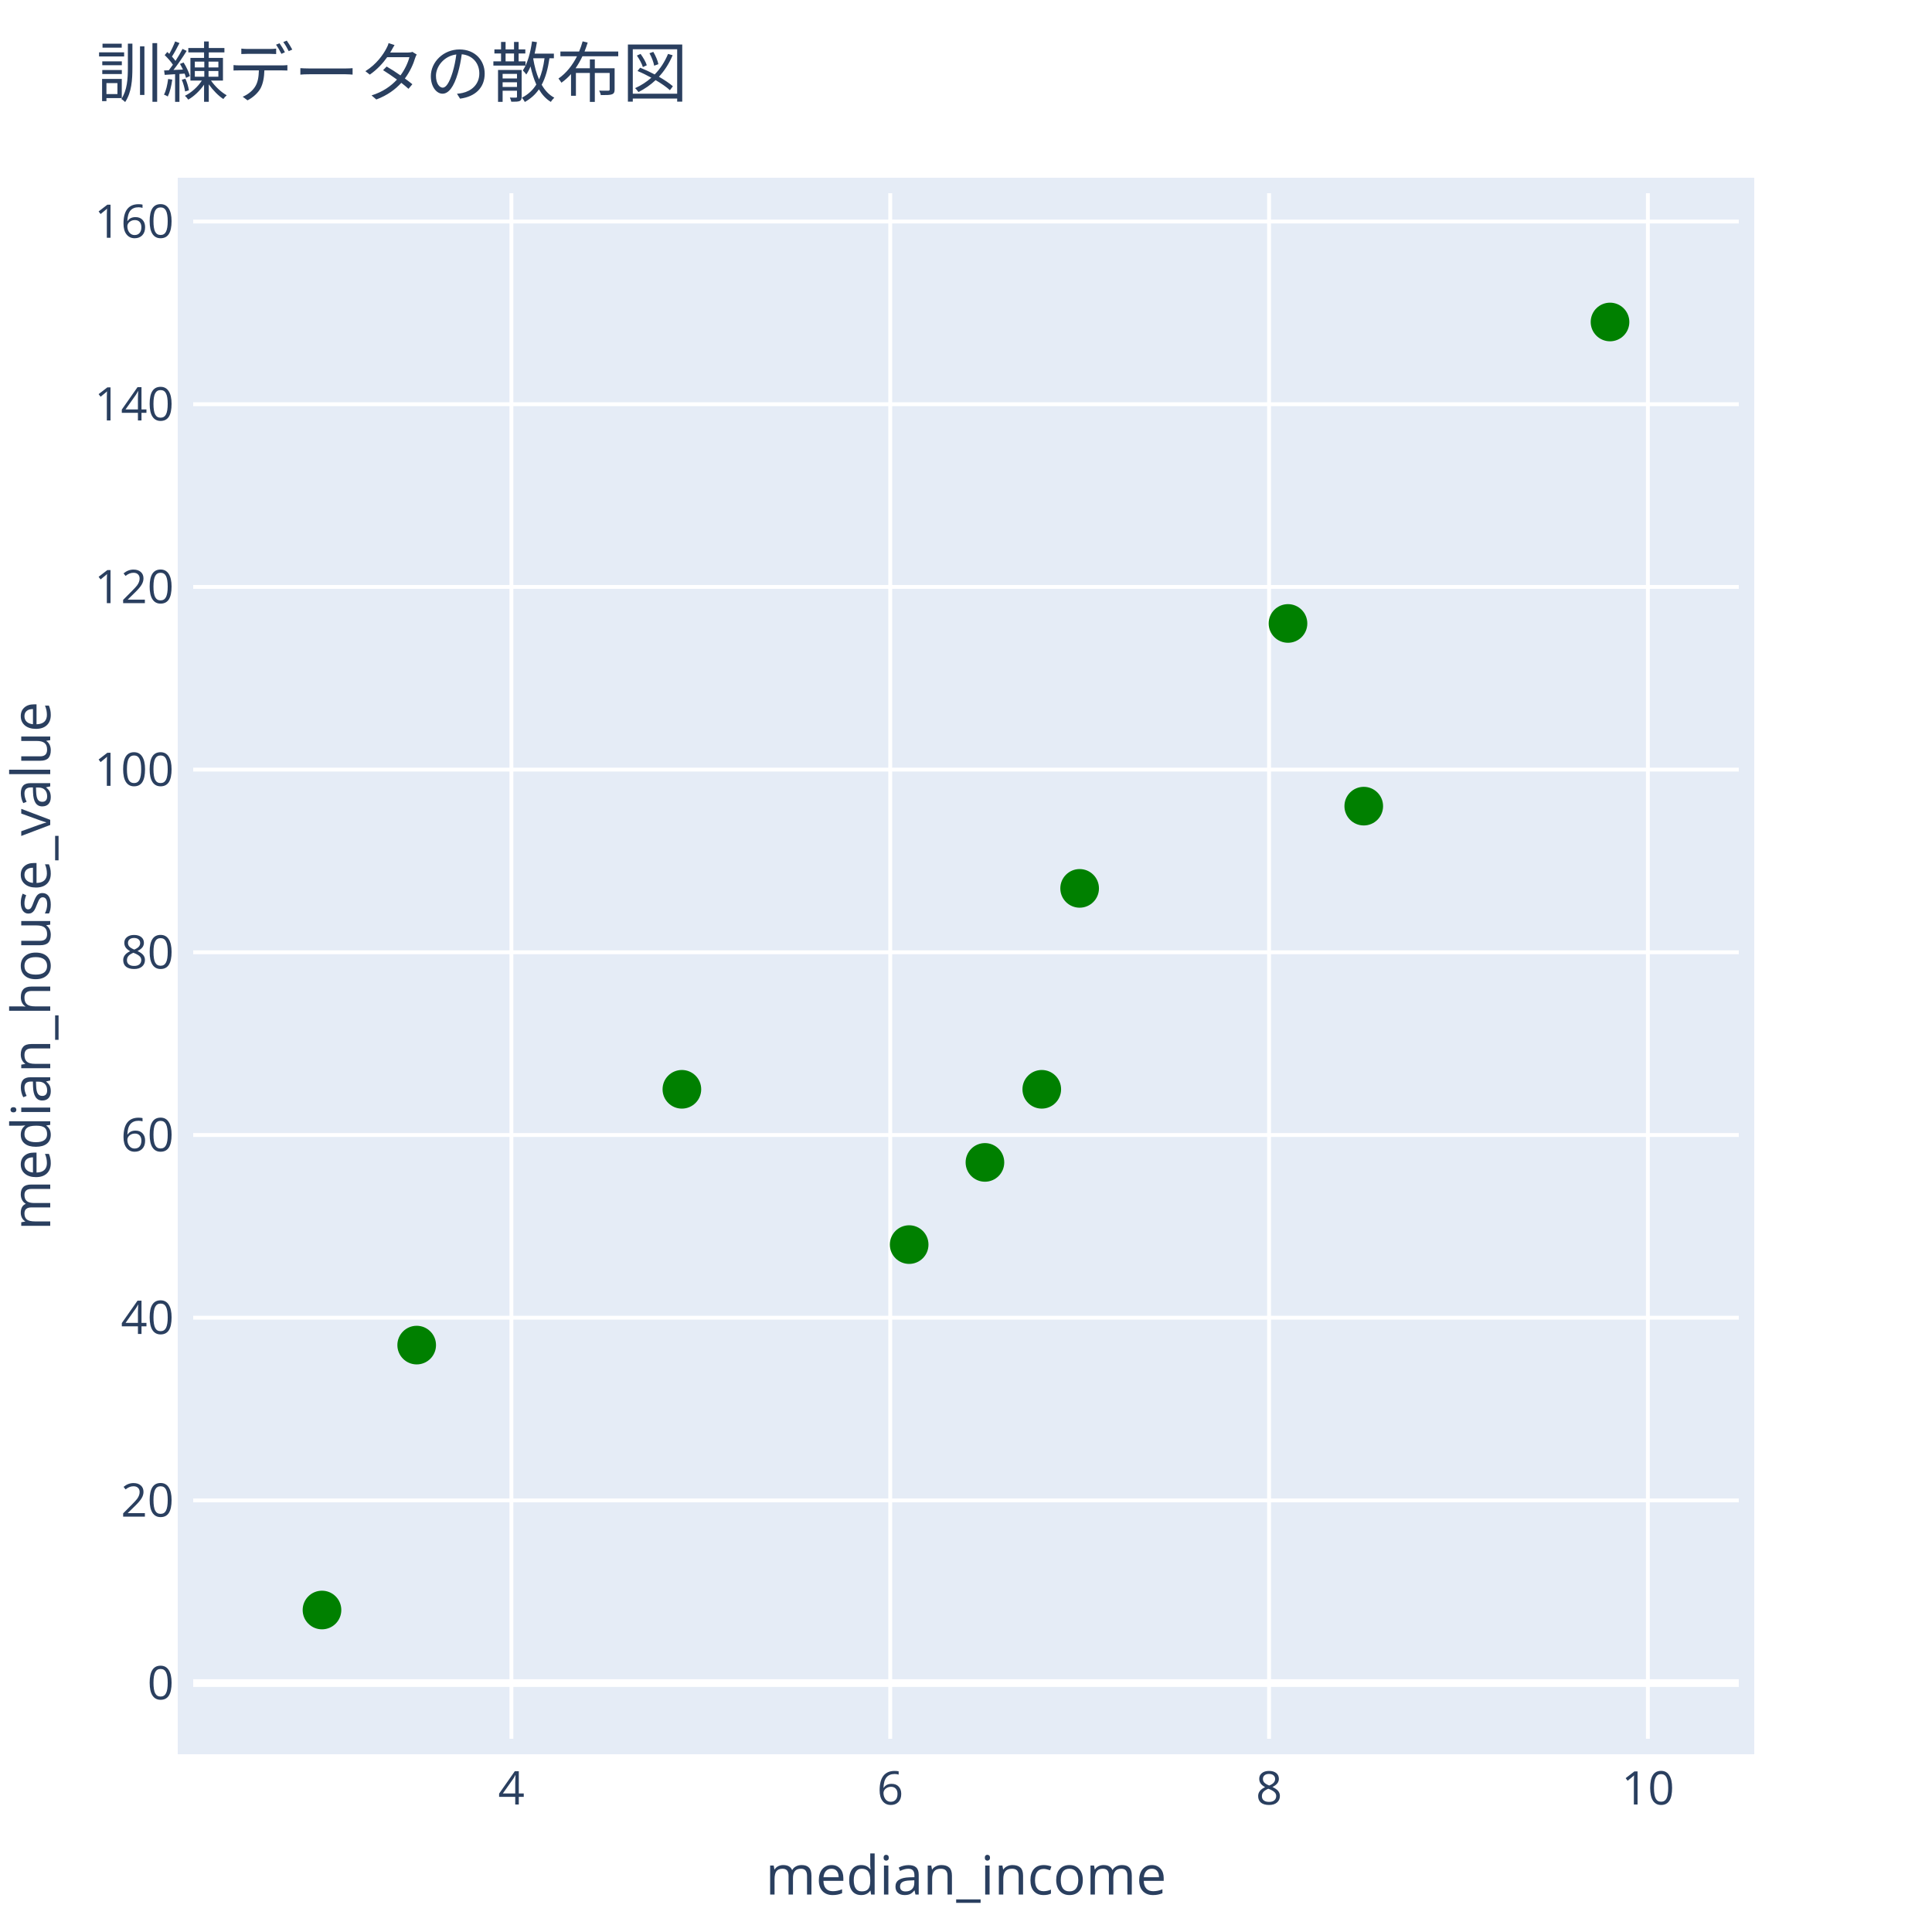
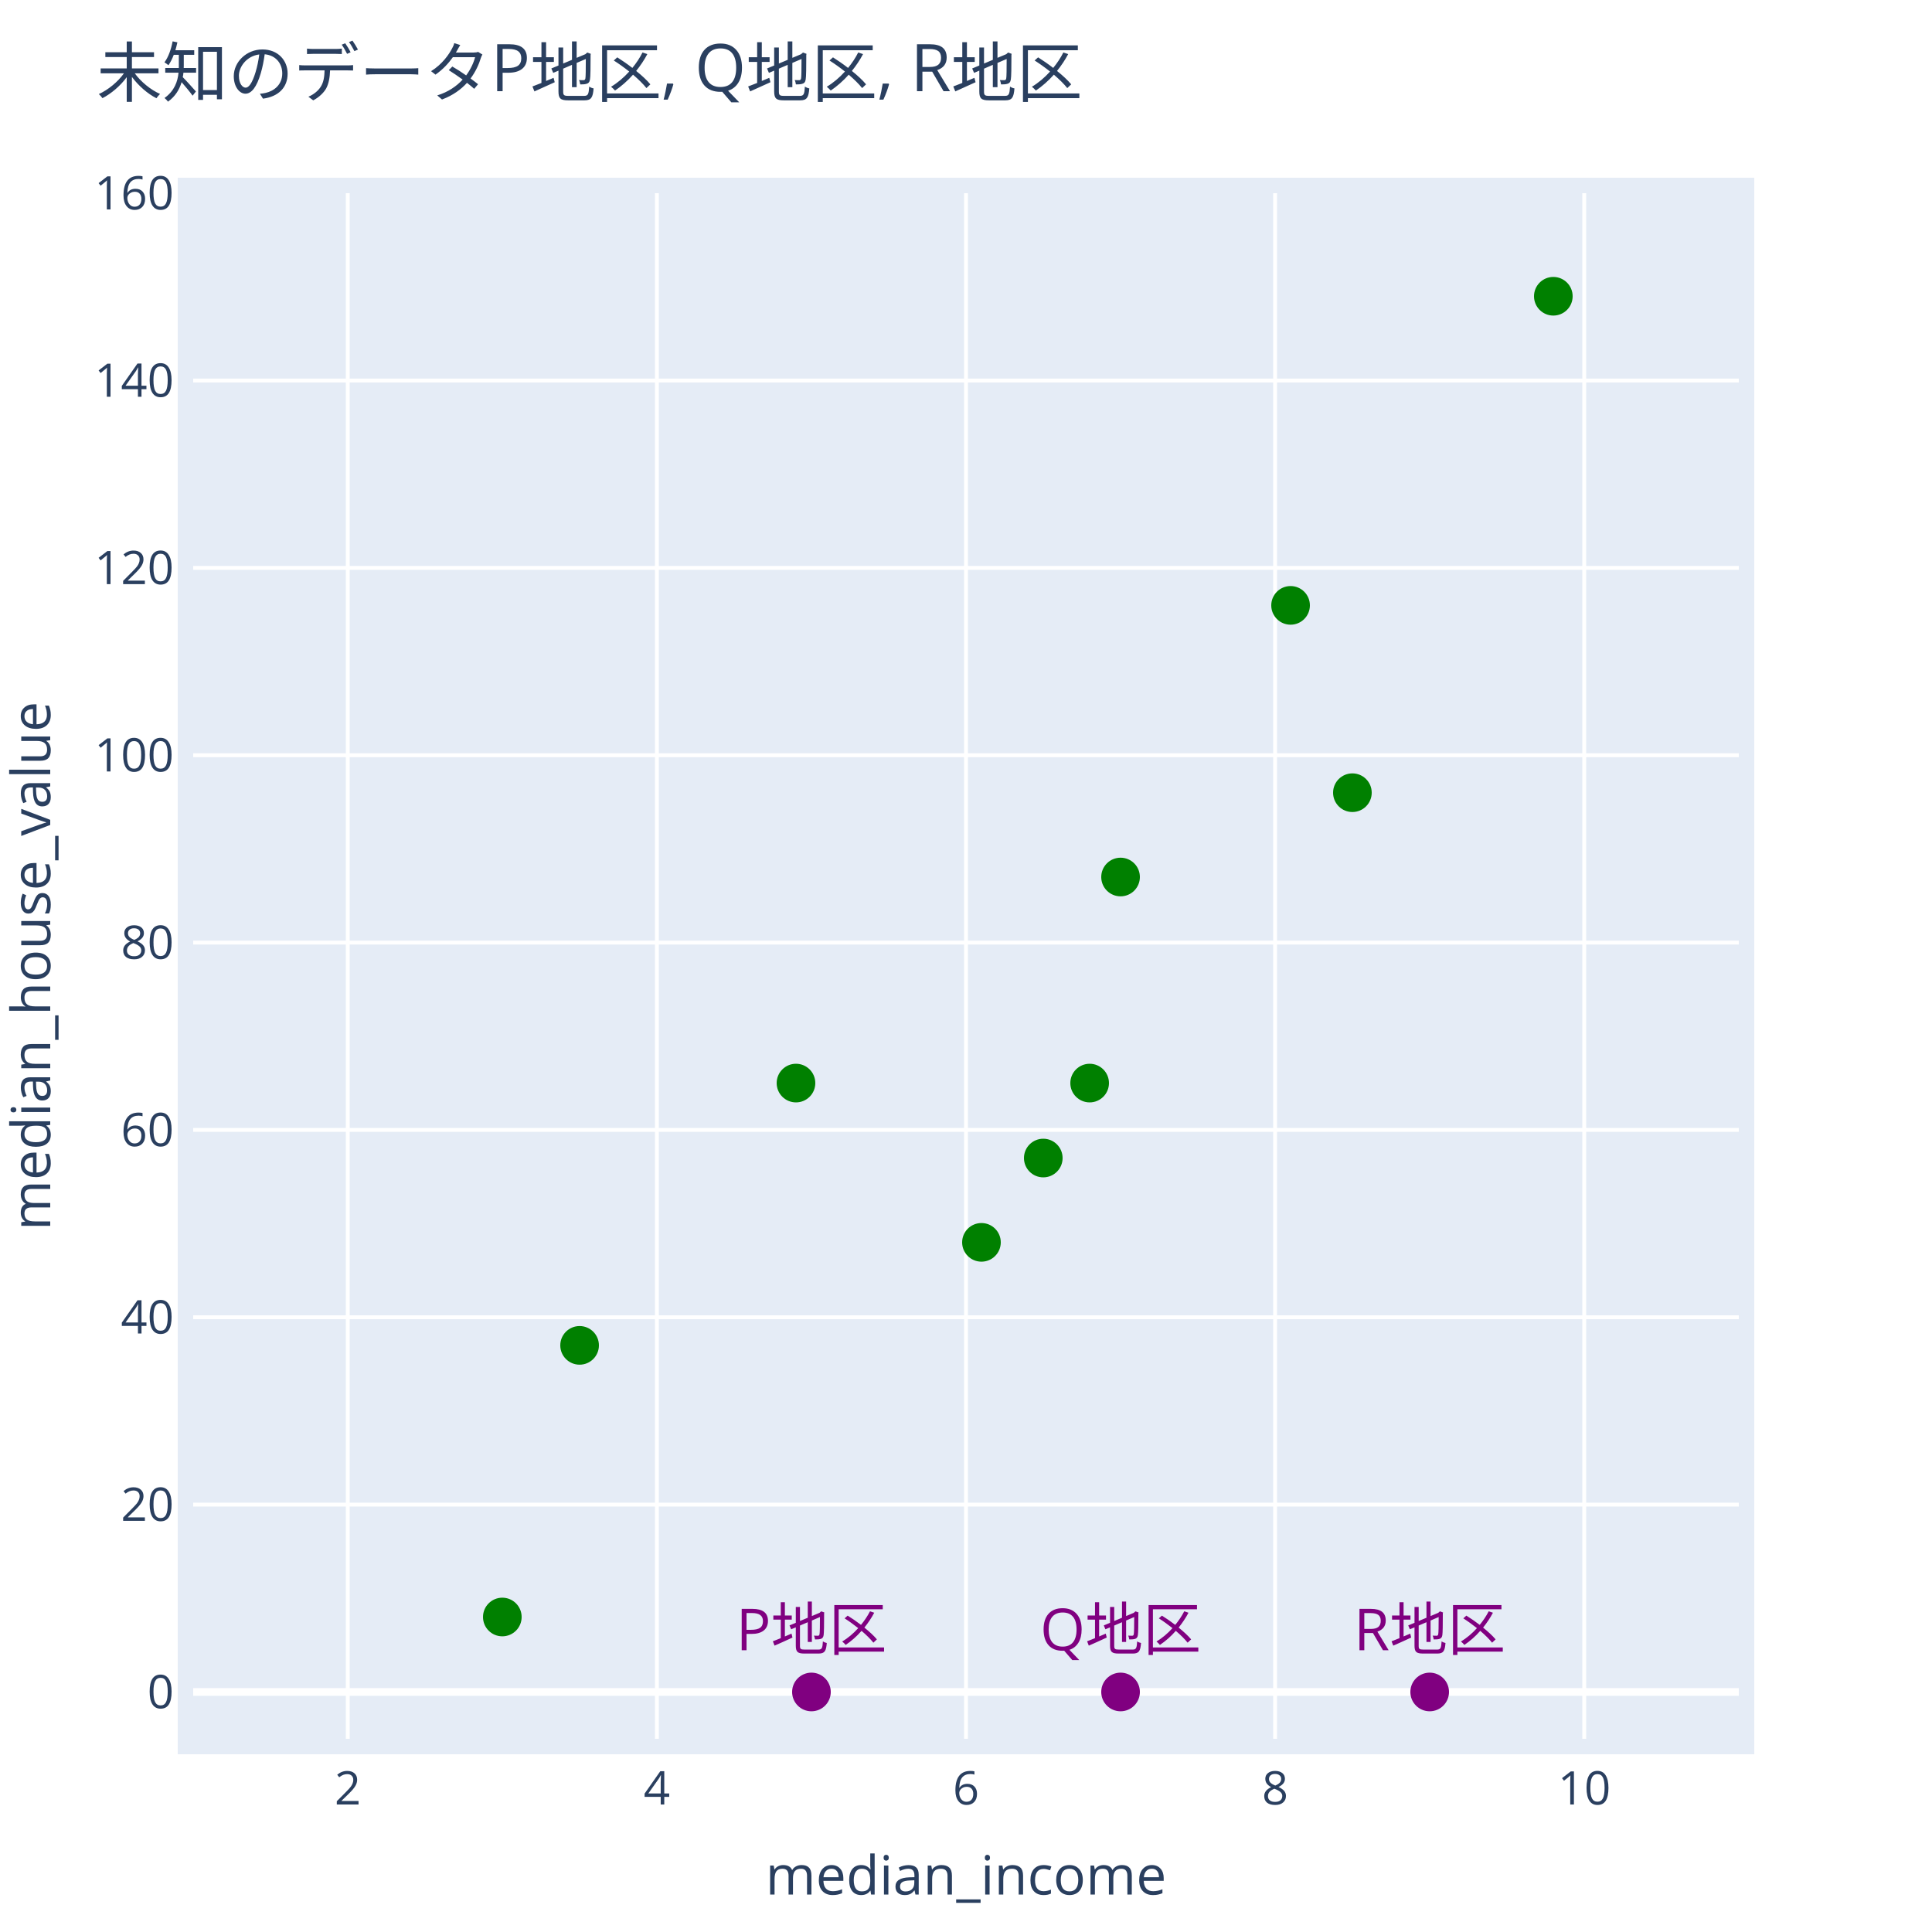
<svg xmlns="http://www.w3.org/2000/svg" class="main-svg" width="500" height="500" style="" viewBox="0 0 500 500">
  <rect x="0" y="0" width="500" height="500" style="fill: rgb(255, 255, 255); fill-opacity: 1;" />
-   <defs id="defs-41e992">
+   <defs id="defs-8744b2">
    <g class="clips">
-       <clipPath id="clip41e992xyplot" class="plotclip">
+       <clipPath id="clip8744b2xyplot" class="plotclip">
        <rect width="400" height="400" />
      </clipPath>
-       <clipPath class="axesclip" id="clip41e992x">
+       <clipPath class="axesclip" id="clip8744b2x">
        <rect x="50" y="0" width="400" height="500" />
      </clipPath>
-       <clipPath class="axesclip" id="clip41e992y">
+       <clipPath class="axesclip" id="clip8744b2y">
        <rect x="0" y="50" width="500" height="400" />
      </clipPath>
-       <clipPath class="axesclip" id="clip41e992xy">
+       <clipPath class="axesclip" id="clip8744b2xy">
        <rect x="50" y="50" width="400" height="400" />
      </clipPath>
    </g>
    <g class="gradients" />
    <g class="patterns" />
  </defs>
  <g class="bglayer">
    <rect class="bg" x="46" y="46" width="408" height="408" style="fill: rgb(229, 236, 246); fill-opacity: 1; stroke-width: 0;" />
  </g>
  <g class="layer-below">
    <g class="imagelayer" />
    <g class="shapelayer" />
  </g>
  <g class="cartesianlayer">
    <g class="subplot xy">
      <g class="layer-subplot">
        <g class="shapelayer" />
        <g class="imagelayer" />
      </g>
      <g class="minor-gridlayer">
        <g class="x" />
        <g class="y" />
      </g>
      <g class="gridlayer">
        <g class="x">
-           <path class="xgrid crisp" transform="translate(132.35,0)" d="M0,50v400" style="stroke: rgb(255, 255, 255); stroke-opacity: 1; stroke-width: 1px;" />
-           <path class="xgrid crisp" transform="translate(230.39,0)" d="M0,50v400" style="stroke: rgb(255, 255, 255); stroke-opacity: 1; stroke-width: 1px;" />
-           <path class="xgrid crisp" transform="translate(328.43,0)" d="M0,50v400" style="stroke: rgb(255, 255, 255); stroke-opacity: 1; stroke-width: 1px;" />
-           <path class="xgrid crisp" transform="translate(426.47,0)" d="M0,50v400" style="stroke: rgb(255, 255, 255); stroke-opacity: 1; stroke-width: 1px;" />
+           <path class="xgrid crisp" transform="translate(90,0)" d="M0,50v400" style="stroke: rgb(255, 255, 255); stroke-opacity: 1; stroke-width: 1px;" />
+           <path class="xgrid crisp" transform="translate(170,0)" d="M0,50v400" style="stroke: rgb(255, 255, 255); stroke-opacity: 1; stroke-width: 1px;" />
+           <path class="xgrid crisp" transform="translate(250,0)" d="M0,50v400" style="stroke: rgb(255, 255, 255); stroke-opacity: 1; stroke-width: 1px;" />
+           <path class="xgrid crisp" transform="translate(330,0)" d="M0,50v400" style="stroke: rgb(255, 255, 255); stroke-opacity: 1; stroke-width: 1px;" />
+           <path class="xgrid crisp" transform="translate(410,0)" d="M0,50v400" style="stroke: rgb(255, 255, 255); stroke-opacity: 1; stroke-width: 1px;" />
        </g>
        <g class="y">
-           <path class="ygrid crisp" transform="translate(0,388.3)" d="M50,0h400" style="stroke: rgb(255, 255, 255); stroke-opacity: 1; stroke-width: 1px;" />
-           <path class="ygrid crisp" transform="translate(0,341.02)" d="M50,0h400" style="stroke: rgb(255, 255, 255); stroke-opacity: 1; stroke-width: 1px;" />
-           <path class="ygrid crisp" transform="translate(0,293.74)" d="M50,0h400" style="stroke: rgb(255, 255, 255); stroke-opacity: 1; stroke-width: 1px;" />
-           <path class="ygrid crisp" transform="translate(0,246.45)" d="M50,0h400" style="stroke: rgb(255, 255, 255); stroke-opacity: 1; stroke-width: 1px;" />
-           <path class="ygrid crisp" transform="translate(0,199.17)" d="M50,0h400" style="stroke: rgb(255, 255, 255); stroke-opacity: 1; stroke-width: 1px;" />
-           <path class="ygrid crisp" transform="translate(0,151.89)" d="M50,0h400" style="stroke: rgb(255, 255, 255); stroke-opacity: 1; stroke-width: 1px;" />
-           <path class="ygrid crisp" transform="translate(0,104.61)" d="M50,0h400" style="stroke: rgb(255, 255, 255); stroke-opacity: 1; stroke-width: 1px;" />
-           <path class="ygrid crisp" transform="translate(0,57.33)" d="M50,0h400" style="stroke: rgb(255, 255, 255); stroke-opacity: 1; stroke-width: 1px;" />
+           <path class="ygrid crisp" transform="translate(0,389.39)" d="M50,0h400" style="stroke: rgb(255, 255, 255); stroke-opacity: 1; stroke-width: 1px;" />
+           <path class="ygrid crisp" transform="translate(0,340.91)" d="M50,0h400" style="stroke: rgb(255, 255, 255); stroke-opacity: 1; stroke-width: 1px;" />
+           <path class="ygrid crisp" transform="translate(0,292.42)" d="M50,0h400" style="stroke: rgb(255, 255, 255); stroke-opacity: 1; stroke-width: 1px;" />
+           <path class="ygrid crisp" transform="translate(0,243.94)" d="M50,0h400" style="stroke: rgb(255, 255, 255); stroke-opacity: 1; stroke-width: 1px;" />
+           <path class="ygrid crisp" transform="translate(0,195.45)" d="M50,0h400" style="stroke: rgb(255, 255, 255); stroke-opacity: 1; stroke-width: 1px;" />
+           <path class="ygrid crisp" transform="translate(0,146.97)" d="M50,0h400" style="stroke: rgb(255, 255, 255); stroke-opacity: 1; stroke-width: 1px;" />
+           <path class="ygrid crisp" transform="translate(0,98.48)" d="M50,0h400" style="stroke: rgb(255, 255, 255); stroke-opacity: 1; stroke-width: 1px;" />
        </g>
      </g>
      <g class="zerolinelayer">
-         <path class="yzl zl crisp" transform="translate(0,435.58)" d="M50,0h400" style="stroke: rgb(255, 255, 255); stroke-opacity: 1; stroke-width: 2px;" />
+         <path class="yzl zl crisp" transform="translate(0,437.88)" d="M50,0h400" style="stroke: rgb(255, 255, 255); stroke-opacity: 1; stroke-width: 2px;" />
      </g>
      <path class="xlines-below" />
      <path class="ylines-below" />
      <g class="overlines-below" />
      <g class="xaxislayer-below" />
      <g class="yaxislayer-below" />
      <g class="overaxes-below" />
-       <g class="plot" transform="translate(50,50)" clip-path="url(#clip41e992xyplot)">
+       <g class="plot" transform="translate(50,50)" clip-path="url(#clip8744b2xyplot)">
        <g class="scatterlayer mlayer">
-           <g class="trace scatter trace8011e59a-ea9d-4baf-a345-47cb707a6247" style="stroke-miterlimit: 2; opacity: 1;">
+           <g class="trace scatter trace4f9047a9-0ec4-44bf-85ab-5131ad23cfb8" style="stroke-miterlimit: 2; opacity: 1;">
            <g class="fills" />
            <g class="errorbars" />
            <g class="lines" />
            <g class="points">
-               <path class="point" transform="translate(33.33,366.67)" d="M5,0A5,5 0 1,1 0,-5A5,5 0 0,1 5,0Z" style="opacity: 1; stroke-width: 0px; fill: rgb(0, 128, 0); fill-opacity: 1;" />
-               <path class="point" transform="translate(57.84,298.11)" d="M5,0A5,5 0 1,1 0,-5A5,5 0 0,1 5,0Z" style="opacity: 1; stroke-width: 0px; fill: rgb(0, 128, 0); fill-opacity: 1;" />
-               <path class="point" transform="translate(185.29,272.1)" d="M5,0A5,5 0 1,1 0,-5A5,5 0 0,1 5,0Z" style="opacity: 1; stroke-width: 0px; fill: rgb(0, 128, 0); fill-opacity: 1;" />
-               <path class="point" transform="translate(204.9,250.83)" d="M5,0A5,5 0 1,1 0,-5A5,5 0 0,1 5,0Z" style="opacity: 1; stroke-width: 0px; fill: rgb(0, 128, 0); fill-opacity: 1;" />
-               <path class="point" transform="translate(219.61,231.91)" d="M5,0A5,5 0 1,1 0,-5A5,5 0 0,1 5,0Z" style="opacity: 1; stroke-width: 0px; fill: rgb(0, 128, 0); fill-opacity: 1;" />
-               <path class="point" transform="translate(126.47,231.91)" d="M5,0A5,5 0 1,1 0,-5A5,5 0 0,1 5,0Z" style="opacity: 1; stroke-width: 0px; fill: rgb(0, 128, 0); fill-opacity: 1;" />
-               <path class="point" transform="translate(229.41,179.91)" d="M5,0A5,5 0 1,1 0,-5A5,5 0 0,1 5,0Z" style="opacity: 1; stroke-width: 0px; fill: rgb(0, 128, 0); fill-opacity: 1;" />
-               <path class="point" transform="translate(302.94,158.63)" d="M5,0A5,5 0 1,1 0,-5A5,5 0 0,1 5,0Z" style="opacity: 1; stroke-width: 0px; fill: rgb(0, 128, 0); fill-opacity: 1;" />
-               <path class="point" transform="translate(283.33,111.35)" d="M5,0A5,5 0 1,1 0,-5A5,5 0 0,1 5,0Z" style="opacity: 1; stroke-width: 0px; fill: rgb(0, 128, 0); fill-opacity: 1;" />
-               <path class="point" transform="translate(366.67,33.33)" d="M5,0A5,5 0 1,1 0,-5A5,5 0 0,1 5,0Z" style="opacity: 1; stroke-width: 0px; fill: rgb(0, 128, 0); fill-opacity: 1;" />
+               <path class="point" transform="translate(160,387.88)" d="M5,0A5,5 0 1,1 0,-5A5,5 0 0,1 5,0Z" style="opacity: 1; stroke-width: 0px; fill: rgb(128, 0, 128); fill-opacity: 1;" />
+               <path class="point" transform="translate(240,387.88)" d="M5,0A5,5 0 1,1 0,-5A5,5 0 0,1 5,0Z" style="opacity: 1; stroke-width: 0px; fill: rgb(128, 0, 128); fill-opacity: 1;" />
+               <path class="point" transform="translate(320,387.88)" d="M5,0A5,5 0 1,1 0,-5A5,5 0 0,1 5,0Z" style="opacity: 1; stroke-width: 0px; fill: rgb(128, 0, 128); fill-opacity: 1;" />
            </g>
            <g class="text" />
+           </g>
+           <g class="trace scatter trace8c4f93a6-a411-4abd-9ce9-a6c2743b2b7d" style="stroke-miterlimit: 2; opacity: 1;">
+             <g class="fills" />
+             <g class="errorbars" />
+             <g class="lines" />
+             <g class="points">
+               <path class="point" transform="translate(80,368.48)" d="M5,0A5,5 0 1,1 0,-5A5,5 0 0,1 5,0Z" style="opacity: 1; stroke-width: 0px; fill: rgb(0, 128, 0); fill-opacity: 1;" />
+               <path class="point" transform="translate(100,298.18)" d="M5,0A5,5 0 1,1 0,-5A5,5 0 0,1 5,0Z" style="opacity: 1; stroke-width: 0px; fill: rgb(0, 128, 0); fill-opacity: 1;" />
+               <path class="point" transform="translate(204,271.52)" d="M5,0A5,5 0 1,1 0,-5A5,5 0 0,1 5,0Z" style="opacity: 1; stroke-width: 0px; fill: rgb(0, 128, 0); fill-opacity: 1;" />
+               <path class="point" transform="translate(220,249.7)" d="M5,0A5,5 0 1,1 0,-5A5,5 0 0,1 5,0Z" style="opacity: 1; stroke-width: 0px; fill: rgb(0, 128, 0); fill-opacity: 1;" />
+               <path class="point" transform="translate(232,230.3)" d="M5,0A5,5 0 1,1 0,-5A5,5 0 0,1 5,0Z" style="opacity: 1; stroke-width: 0px; fill: rgb(0, 128, 0); fill-opacity: 1;" />
+               <path class="point" transform="translate(156,230.3)" d="M5,0A5,5 0 1,1 0,-5A5,5 0 0,1 5,0Z" style="opacity: 1; stroke-width: 0px; fill: rgb(0, 128, 0); fill-opacity: 1;" />
+               <path class="point" transform="translate(240,176.97)" d="M5,0A5,5 0 1,1 0,-5A5,5 0 0,1 5,0Z" style="opacity: 1; stroke-width: 0px; fill: rgb(0, 128, 0); fill-opacity: 1;" />
+               <path class="point" transform="translate(300,155.15)" d="M5,0A5,5 0 1,1 0,-5A5,5 0 0,1 5,0Z" style="opacity: 1; stroke-width: 0px; fill: rgb(0, 128, 0); fill-opacity: 1;" />
+               <path class="point" transform="translate(284,106.67)" d="M5,0A5,5 0 1,1 0,-5A5,5 0 0,1 5,0Z" style="opacity: 1; stroke-width: 0px; fill: rgb(0, 128, 0); fill-opacity: 1;" />
+               <path class="point" transform="translate(352,26.67)" d="M5,0A5,5 0 1,1 0,-5A5,5 0 0,1 5,0Z" style="opacity: 1; stroke-width: 0px; fill: rgb(0, 128, 0); fill-opacity: 1;" />
+             </g>
+             <g class="text" />
+           </g>
+           <g class="trace scatter traceb16d3206-842e-422f-9ad9-0b368aabf9cf" style="stroke-miterlimit: 2; opacity: 1;">
+             <g class="fills" />
+             <g class="errorbars" />
+             <g class="lines" />
+             <g class="points" />
+             <g class="text">
+               <g class="textpoint" transform="translate(0,3.75)">
+                 <text x="160" y="373.33" text-anchor="middle" style="font-family: 'Open Sans', verdana, arial, sans-serif; font-size: 15px; fill: rgb(128, 0, 128); fill-opacity: 1; white-space: pre;">P地区</text>
+               </g>
+               <g class="textpoint" transform="translate(0,3.75)">
+                 <text x="240" y="373.33" text-anchor="middle" style="font-family: 'Open Sans', verdana, arial, sans-serif; font-size: 15px; fill: rgb(128, 0, 128); fill-opacity: 1; white-space: pre;">Q地区</text>
+               </g>
+               <g class="textpoint" transform="translate(0,3.75)">
+                 <text x="320" y="373.33" text-anchor="middle" style="font-family: 'Open Sans', verdana, arial, sans-serif; font-size: 15px; fill: rgb(128, 0, 128); fill-opacity: 1; white-space: pre;">R地区</text>
+               </g>
+             </g>
          </g>
        </g>
      </g>
      <g class="overplot" />
      <path class="xlines-above crisp" d="M0,0" style="fill: none;" />
      <path class="ylines-above crisp" d="M0,0" style="fill: none;" />
      <g class="overlines-above" />
      <g class="xaxislayer-above">
        <g class="xtick">
-           <text text-anchor="middle" x="0" y="467" transform="translate(132.35,0)" style="font-family: 'Open Sans', verdana, arial, sans-serif; font-size: 12px; fill: rgb(42, 63, 95); fill-opacity: 1; white-space: pre; opacity: 1;">4</text>
+           <text text-anchor="middle" x="0" y="467" transform="translate(90,0)" style="font-family: 'Open Sans', verdana, arial, sans-serif; font-size: 12px; fill: rgb(42, 63, 95); fill-opacity: 1; white-space: pre; opacity: 1;">2</text>
        </g>
        <g class="xtick">
-           <text text-anchor="middle" x="0" y="467" style="font-family: 'Open Sans', verdana, arial, sans-serif; font-size: 12px; fill: rgb(42, 63, 95); fill-opacity: 1; white-space: pre; opacity: 1;" transform="translate(230.39,0)">6</text>
+           <text text-anchor="middle" x="0" y="467" style="font-family: 'Open Sans', verdana, arial, sans-serif; font-size: 12px; fill: rgb(42, 63, 95); fill-opacity: 1; white-space: pre; opacity: 1;" transform="translate(170,0)">4</text>
        </g>
        <g class="xtick">
-           <text text-anchor="middle" x="0" y="467" style="font-family: 'Open Sans', verdana, arial, sans-serif; font-size: 12px; fill: rgb(42, 63, 95); fill-opacity: 1; white-space: pre; opacity: 1;" transform="translate(328.43,0)">8</text>
+           <text text-anchor="middle" x="0" y="467" style="font-family: 'Open Sans', verdana, arial, sans-serif; font-size: 12px; fill: rgb(42, 63, 95); fill-opacity: 1; white-space: pre; opacity: 1;" transform="translate(250,0)">6</text>
        </g>
        <g class="xtick">
-           <text text-anchor="middle" x="0" y="467" style="font-family: 'Open Sans', verdana, arial, sans-serif; font-size: 12px; fill: rgb(42, 63, 95); fill-opacity: 1; white-space: pre; opacity: 1;" transform="translate(426.47,0)">10</text>
+           <text text-anchor="middle" x="0" y="467" style="font-family: 'Open Sans', verdana, arial, sans-serif; font-size: 12px; fill: rgb(42, 63, 95); fill-opacity: 1; white-space: pre; opacity: 1;" transform="translate(330,0)">8</text>
+         </g>
+         <g class="xtick">
+           <text text-anchor="middle" x="0" y="467" style="font-family: 'Open Sans', verdana, arial, sans-serif; font-size: 12px; fill: rgb(42, 63, 95); fill-opacity: 1; white-space: pre; opacity: 1;" transform="translate(410,0)">10</text>
        </g>
      </g>
      <g class="yaxislayer-above">
        <g class="ytick">
-           <text text-anchor="end" x="45" y="4.2" transform="translate(0,435.58)" style="font-family: 'Open Sans', verdana, arial, sans-serif; font-size: 12px; fill: rgb(42, 63, 95); fill-opacity: 1; white-space: pre; opacity: 1;">0</text>
+           <text text-anchor="end" x="45" y="4.2" transform="translate(0,437.88)" style="font-family: 'Open Sans', verdana, arial, sans-serif; font-size: 12px; fill: rgb(42, 63, 95); fill-opacity: 1; white-space: pre; opacity: 1;">0</text>
        </g>
        <g class="ytick">
-           <text text-anchor="end" x="45" y="4.2" style="font-family: 'Open Sans', verdana, arial, sans-serif; font-size: 12px; fill: rgb(42, 63, 95); fill-opacity: 1; white-space: pre; opacity: 1;" transform="translate(0,388.3)">20</text>
+           <text text-anchor="end" x="45" y="4.2" style="font-family: 'Open Sans', verdana, arial, sans-serif; font-size: 12px; fill: rgb(42, 63, 95); fill-opacity: 1; white-space: pre; opacity: 1;" transform="translate(0,389.39)">20</text>
        </g>
        <g class="ytick">
-           <text text-anchor="end" x="45" y="4.2" style="font-family: 'Open Sans', verdana, arial, sans-serif; font-size: 12px; fill: rgb(42, 63, 95); fill-opacity: 1; white-space: pre; opacity: 1;" transform="translate(0,341.02)">40</text>
+           <text text-anchor="end" x="45" y="4.2" style="font-family: 'Open Sans', verdana, arial, sans-serif; font-size: 12px; fill: rgb(42, 63, 95); fill-opacity: 1; white-space: pre; opacity: 1;" transform="translate(0,340.91)">40</text>
        </g>
        <g class="ytick">
-           <text text-anchor="end" x="45" y="4.2" style="font-family: 'Open Sans', verdana, arial, sans-serif; font-size: 12px; fill: rgb(42, 63, 95); fill-opacity: 1; white-space: pre; opacity: 1;" transform="translate(0,293.74)">60</text>
+           <text text-anchor="end" x="45" y="4.2" style="font-family: 'Open Sans', verdana, arial, sans-serif; font-size: 12px; fill: rgb(42, 63, 95); fill-opacity: 1; white-space: pre; opacity: 1;" transform="translate(0,292.42)">60</text>
        </g>
        <g class="ytick">
-           <text text-anchor="end" x="45" y="4.2" style="font-family: 'Open Sans', verdana, arial, sans-serif; font-size: 12px; fill: rgb(42, 63, 95); fill-opacity: 1; white-space: pre; opacity: 1;" transform="translate(0,246.45)">80</text>
+           <text text-anchor="end" x="45" y="4.2" style="font-family: 'Open Sans', verdana, arial, sans-serif; font-size: 12px; fill: rgb(42, 63, 95); fill-opacity: 1; white-space: pre; opacity: 1;" transform="translate(0,243.94)">80</text>
        </g>
        <g class="ytick">
-           <text text-anchor="end" x="45" y="4.2" style="font-family: 'Open Sans', verdana, arial, sans-serif; font-size: 12px; fill: rgb(42, 63, 95); fill-opacity: 1; white-space: pre; opacity: 1;" transform="translate(0,199.17)">100</text>
+           <text text-anchor="end" x="45" y="4.2" style="font-family: 'Open Sans', verdana, arial, sans-serif; font-size: 12px; fill: rgb(42, 63, 95); fill-opacity: 1; white-space: pre; opacity: 1;" transform="translate(0,195.45)">100</text>
        </g>
        <g class="ytick">
-           <text text-anchor="end" x="45" y="4.2" style="font-family: 'Open Sans', verdana, arial, sans-serif; font-size: 12px; fill: rgb(42, 63, 95); fill-opacity: 1; white-space: pre; opacity: 1;" transform="translate(0,151.89)">120</text>
+           <text text-anchor="end" x="45" y="4.2" style="font-family: 'Open Sans', verdana, arial, sans-serif; font-size: 12px; fill: rgb(42, 63, 95); fill-opacity: 1; white-space: pre; opacity: 1;" transform="translate(0,146.97)">120</text>
        </g>
        <g class="ytick">
-           <text text-anchor="end" x="45" y="4.2" style="font-family: 'Open Sans', verdana, arial, sans-serif; font-size: 12px; fill: rgb(42, 63, 95); fill-opacity: 1; white-space: pre; opacity: 1;" transform="translate(0,104.61)">140</text>
+           <text text-anchor="end" x="45" y="4.2" style="font-family: 'Open Sans', verdana, arial, sans-serif; font-size: 12px; fill: rgb(42, 63, 95); fill-opacity: 1; white-space: pre; opacity: 1;" transform="translate(0,98.48)">140</text>
        </g>
        <g class="ytick">
-           <text text-anchor="end" x="45" y="4.2" style="font-family: 'Open Sans', verdana, arial, sans-serif; font-size: 12px; fill: rgb(42, 63, 95); fill-opacity: 1; white-space: pre; opacity: 1;" transform="translate(0,57.33)">160</text>
+           <text text-anchor="end" x="45" y="4.2" style="font-family: 'Open Sans', verdana, arial, sans-serif; font-size: 12px; fill: rgb(42, 63, 95); fill-opacity: 1; white-space: pre; opacity: 1;" transform="translate(0,50)">160</text>
        </g>
      </g>
      <g class="overaxes-above" />
    </g>
  </g>
  <g class="polarlayer" />
  <g class="smithlayer" />
  <g class="ternarylayer" />
  <g class="geolayer" />
  <g class="funnelarealayer" />
  <g class="pielayer" />
  <g class="iciclelayer" />
  <g class="treemaplayer" />
  <g class="sunburstlayer" />
  <g class="glimages" />
-   <defs id="topdefs-41e992">
+   <defs id="topdefs-8744b2">
    <g class="clips" />
  </defs>
  <g class="layer-above">
    <g class="imagelayer" />
    <g class="shapelayer" />
  </g>
  <g class="infolayer">
    <g class="g-gtitle">
-       <text class="gtitle" x="25" y="25" text-anchor="start" dy="0em" style="font-family: 'Open Sans', verdana, arial, sans-serif; font-size: 17px; fill: rgb(42, 63, 95); opacity: 1; font-weight: normal; white-space: pre;">訓練データの散布図</text>
+       <text class="gtitle" x="25" y="25" text-anchor="start" dy="0em" style="font-family: 'Open Sans', verdana, arial, sans-serif; font-size: 17px; fill: rgb(42, 63, 95); opacity: 1; font-weight: normal; white-space: pre;">未知のデータP地区, Q地区, R地区</text>
    </g>
    <g class="g-xtitle">
      <text class="xtitle" x="250" y="490.3" text-anchor="middle" style="font-family: 'Open Sans', verdana, arial, sans-serif; font-size: 14px; fill: rgb(42, 63, 95); opacity: 1; font-weight: normal; white-space: pre;">median_income</text>
    </g>
    <g class="g-ytitle" transform="translate(8.331055,0)">
      <text class="ytitle" transform="rotate(-90,4.66875,250)" x="4.669" y="250" text-anchor="middle" style="font-family: 'Open Sans', verdana, arial, sans-serif; font-size: 14px; fill: rgb(42, 63, 95); opacity: 1; font-weight: normal; white-space: pre;">median_house_value</text>
    </g>
  </g>
</svg>
